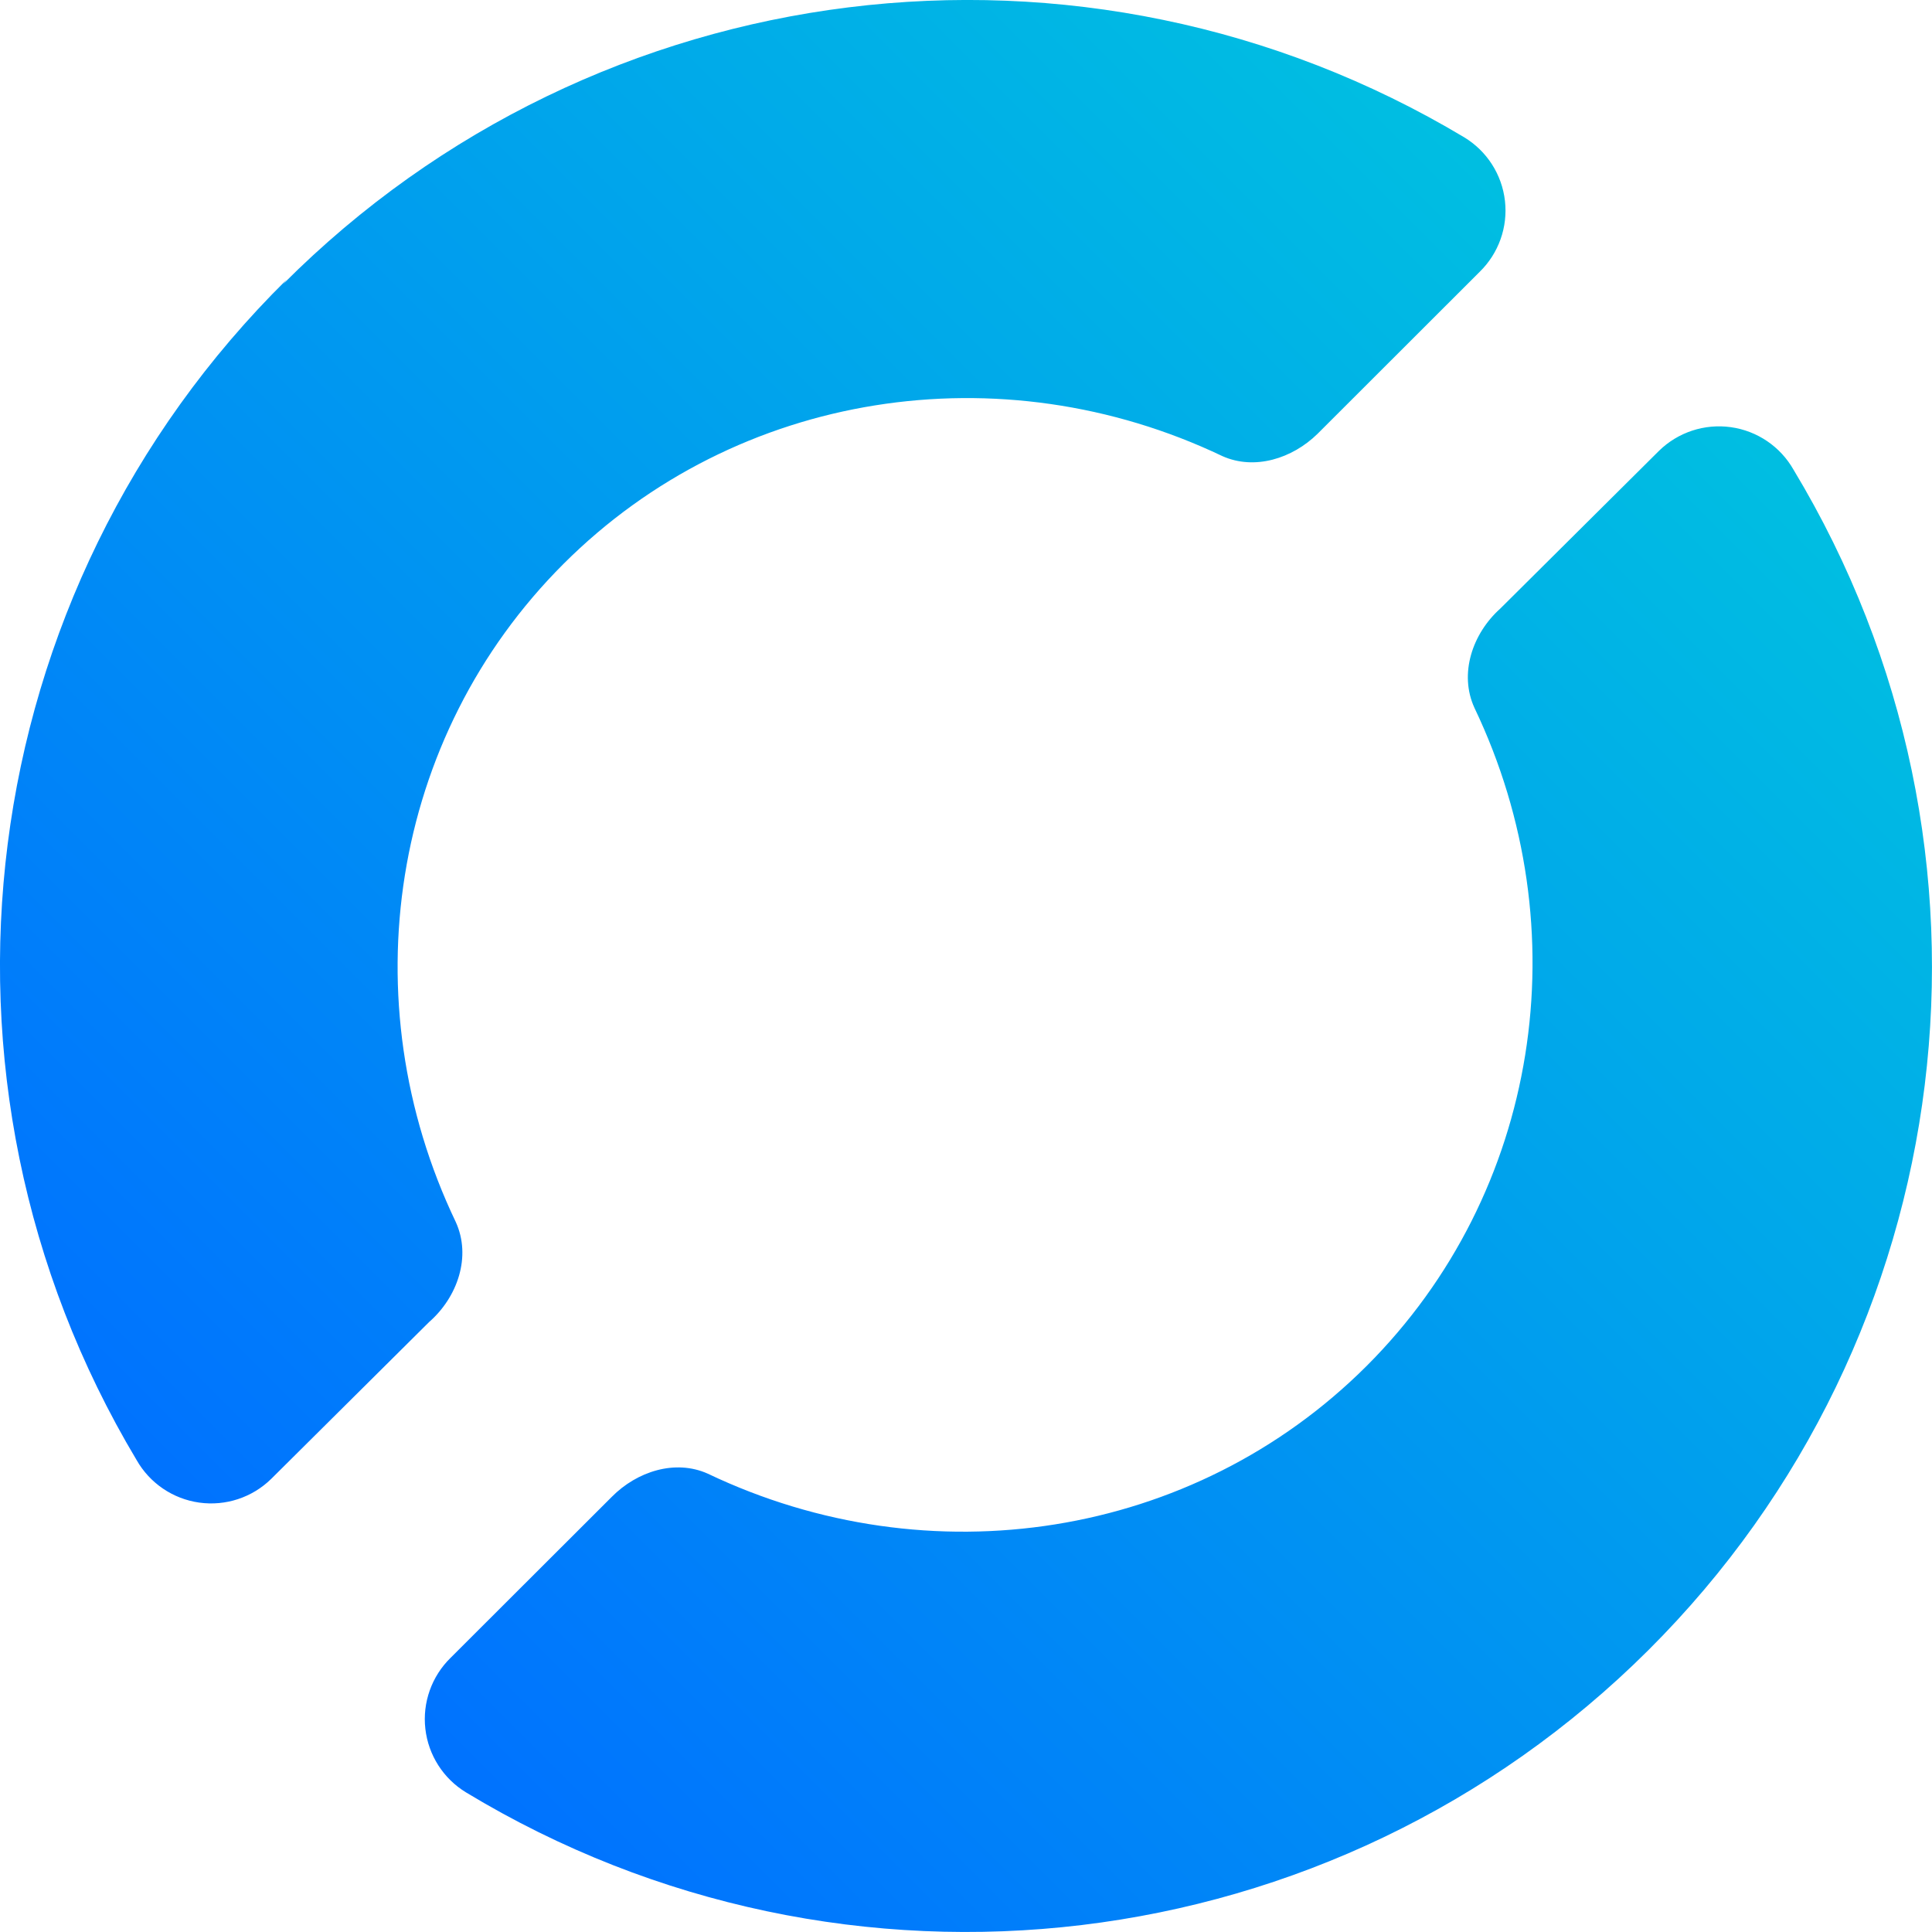
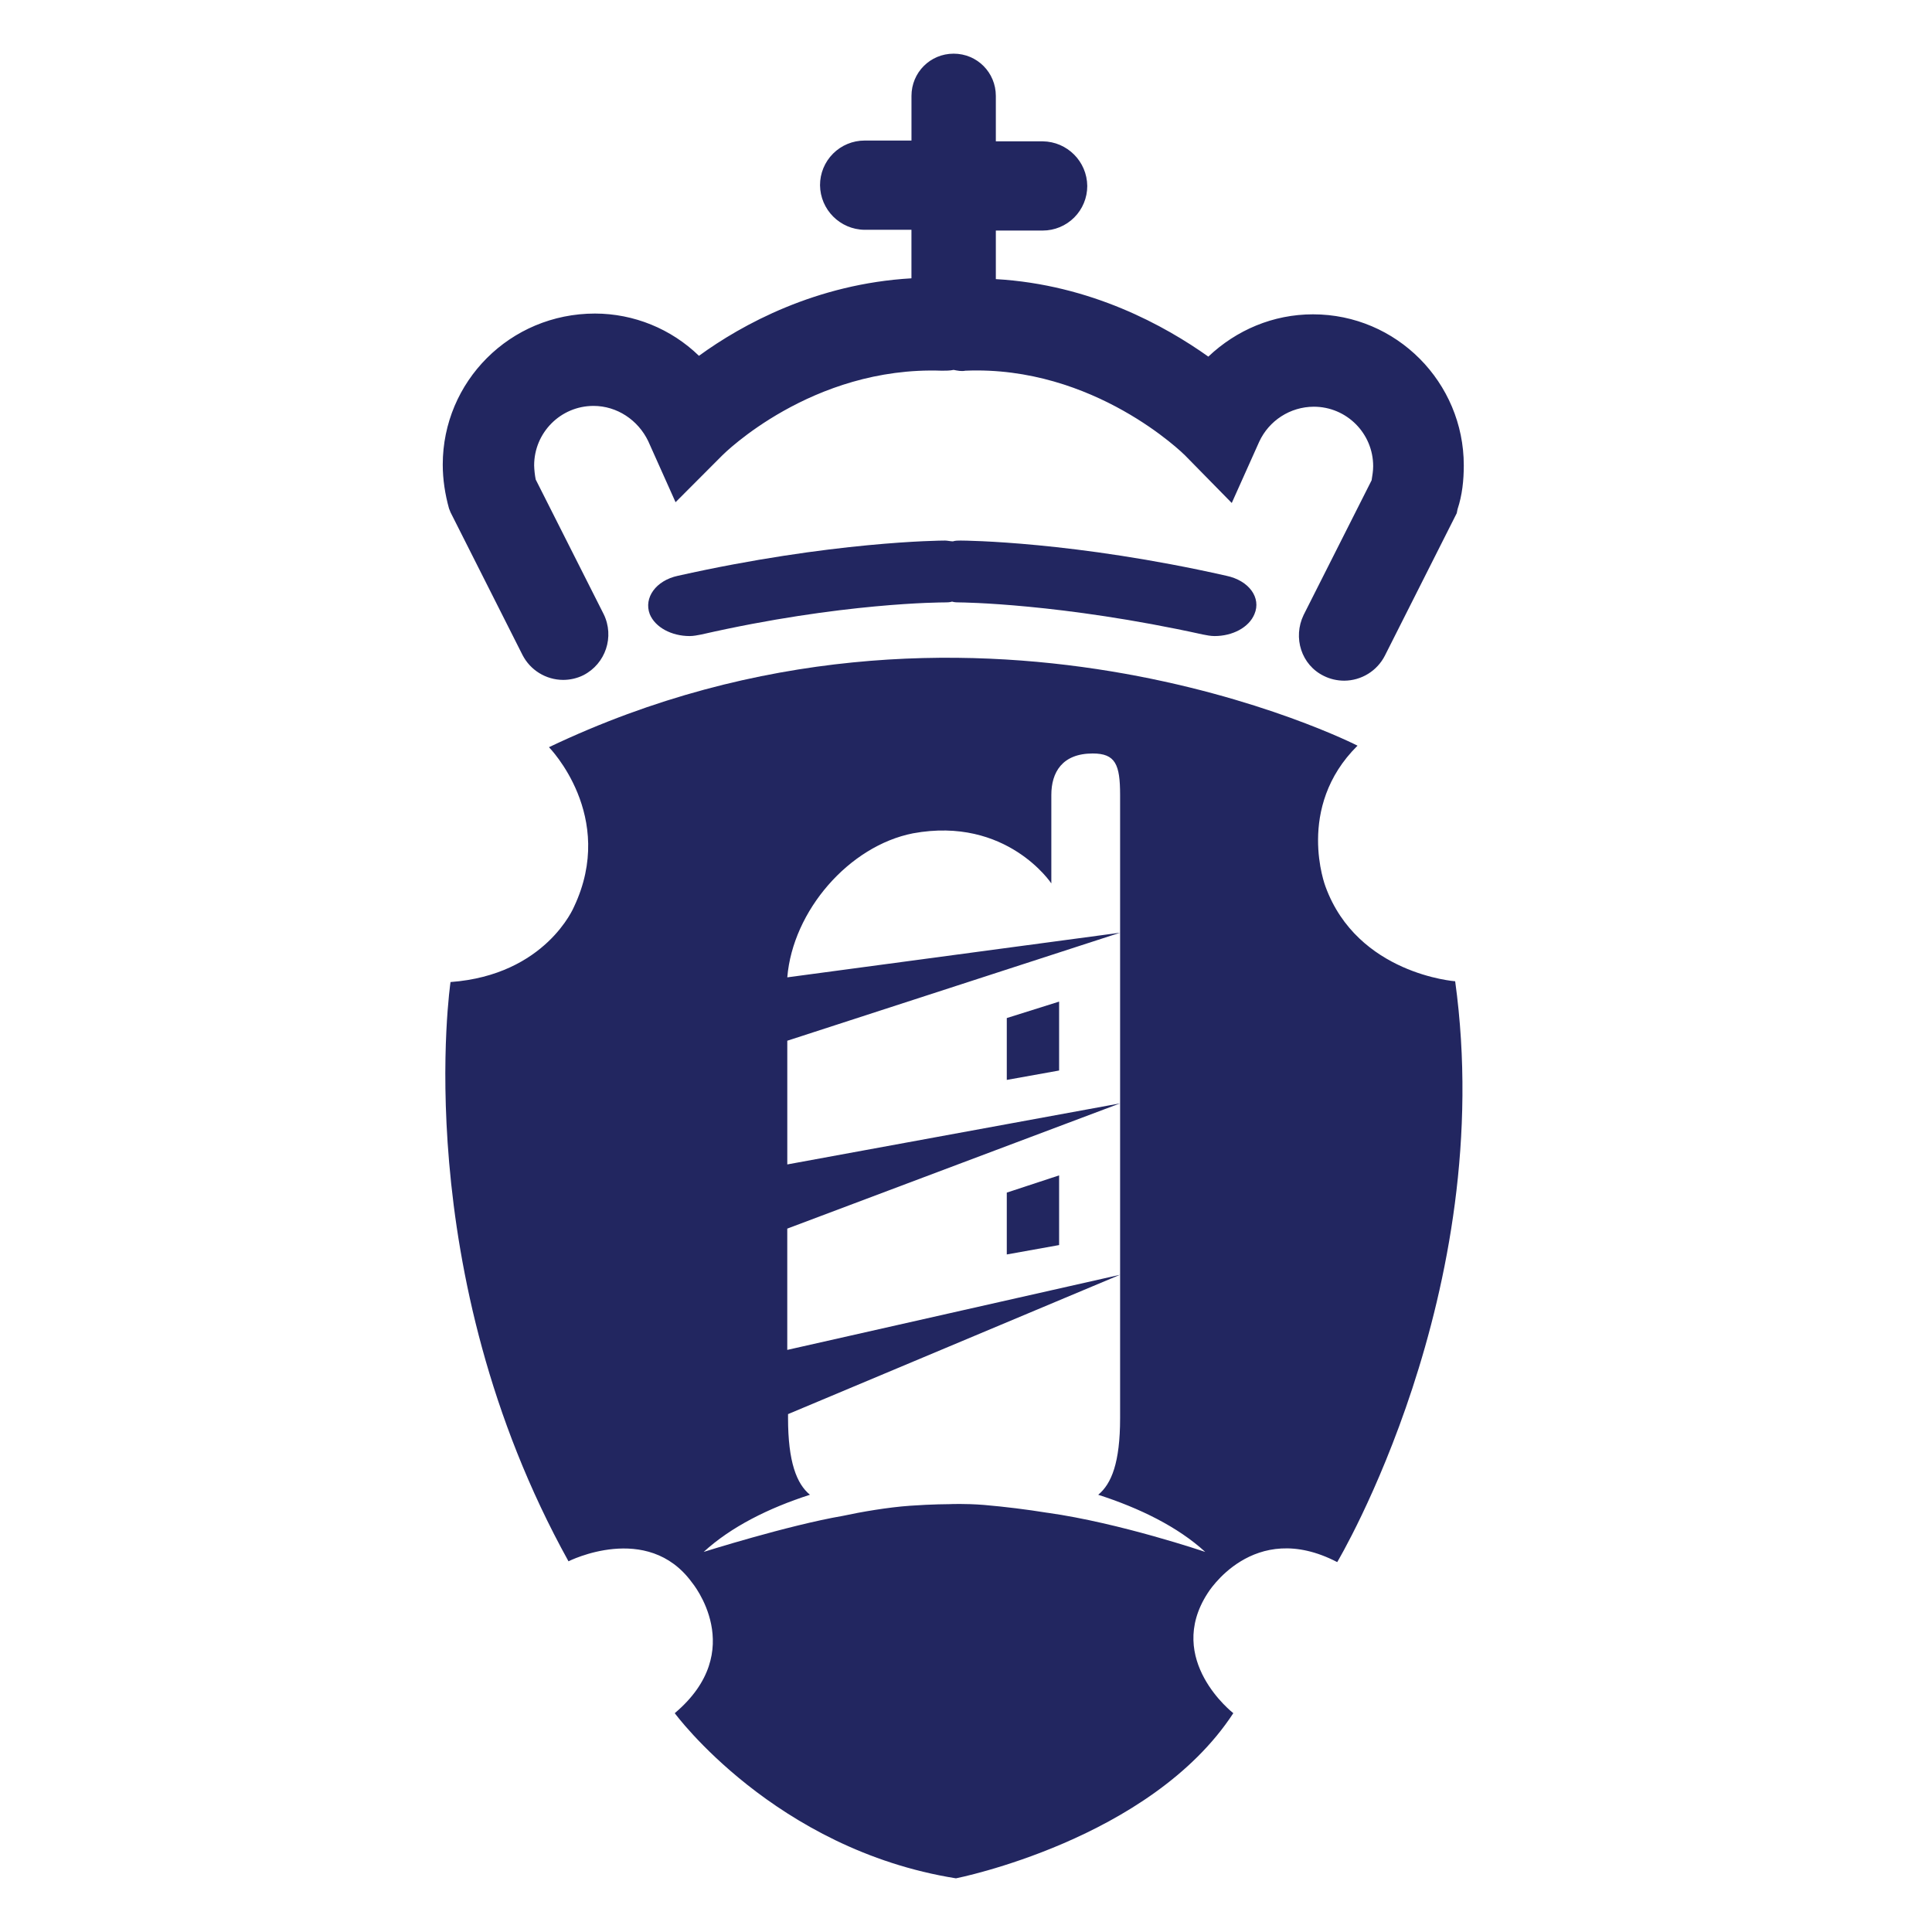
- <svg xmlns="http://www.w3.org/2000/svg" xmlns:xlink="http://www.w3.org/1999/xlink" xml:space="preserve" viewBox="66.993 897.484 26 26">
-   <linearGradient id="a" x1=".148" x2=".845" y1=".851" y2=".154" gradientTransform="matrix(26.301 0 0 26.331 90.674 911.757)" gradientUnits="userSpaceOnUse">
-     <stop offset="0" stop-color="#0071ff" />
-     <stop offset="1" stop-color="#00bfe1" />
-   </linearGradient>
-   <defs>
-     <linearGradient xlink:href="#a" id="b" x1=".148" x2=".845" y1=".851" y2=".154" gradientTransform="matrix(26.00048 0 0 25.99935 66.993 897.485)" gradientUnits="userSpaceOnUse" />
-   </defs>
-   <path fill="url(#b)" d="m89.318 903.552-2.135 2.122c-.376.337-.558.879-.347 1.337 1.422 2.976.882 6.524-1.452 8.856-2.335 2.331-5.887 2.87-8.866 1.449-.439-.197-.954-.03-1.292.312l-2.17 2.167a1.154 1.154 0 0 0 .208 1.81 13.005 13.005 0 0 0 15.91-1.912 12.97 12.97 0 0 0 1.956-15.887 1.154 1.154 0 0 0-1.812-.254zm-18.467-2.305a12.969 12.969 0 0 0-2.02 15.885 1.154 1.154 0 0 0 1.812.254l2.124-2.11c.385-.336.572-.884.359-1.348-1.423-2.976-.884-6.524 1.451-8.856 2.334-2.332 5.887-2.871 8.866-1.45.434.194.942.033 1.281-.3l2.182-2.18a1.152 1.152 0 0 0-.208-1.81 13.009 13.009 0 0 0-15.893 1.973z" />
+ <svg xmlns="http://www.w3.org/2000/svg" width="72" height="72" viewBox="-16.5 -2 72 72" fill="none">
+   <path fill="#222660" d="m.291 17.095 2.679 5.31a1.71 1.71 0 0 0 1.513.933c.262 0 .524-.059.757-.175a1.711 1.711 0 0 0 .757-2.276L3.464 15.87a3.221 3.221 0 0 1-.058-.525c0-1.226.99-2.218 2.213-2.218.873 0 1.66.525 2.038 1.313l1.019 2.276 1.746-1.75c.03-.03 3.32-3.326 8.181-3.151.146 0 .291 0 .437-.03.146.03.291.059.437.03 4.803-.204 8.151 3.121 8.18 3.15l1.747 1.78 1.02-2.276a2.248 2.248 0 0 1 2.037-1.312c1.223 0 2.213.991 2.213 2.217 0 .175-.03.35-.058.525l-2.533 5.017c-.408.846-.088 1.867.757 2.276.233.116.495.175.757.175a1.71 1.71 0 0 0 1.514-.934l2.678-5.309.029-.146c.175-.525.233-1.08.233-1.634 0-3.092-2.504-5.63-5.619-5.63-1.485 0-2.853.584-3.901 1.576-1.601-1.138-4.367-2.684-7.919-2.888v-1.81h1.747a1.66 1.66 0 0 0 1.66-1.662 1.68 1.68 0 0 0-1.66-1.663h-1.747V1.575C20.612.7 19.913 0 19.04 0c-.873 0-1.572.7-1.572 1.575v1.663H15.72a1.66 1.66 0 0 0-1.66 1.663 1.68 1.68 0 0 0 1.66 1.663h1.747v1.808c-3.552.205-6.318 1.722-7.919 2.888a5.58 5.58 0 0 0-3.872-1.575C2.504 9.685 0 12.223 0 15.315c0 .555.087 1.109.233 1.634l.058.146Z" />
+   <path fill="#222660" d="M19.302 18.145c-.087 0-.204 0-.291.03-.087 0-.204-.03-.291-.03-.175 0-4.222.03-9.957 1.313-.815.175-1.28.817-1.048 1.43.204.495.815.816 1.485.816.145 0 .29-.03.436-.058 5.24-1.196 8.996-1.196 9.055-1.196.087 0 .204 0 .29-.03.088.03.205.03.292.03.03 0 3.756.029 9.054 1.196.146.029.291.058.437.058.67 0 1.28-.32 1.485-.817.262-.612-.204-1.254-1.048-1.43-5.678-1.283-9.753-1.312-9.899-1.312Zm3.232 36.232a32.533 32.533 0 0 0-2.359-.292c-.727-.058-1.28-.03-1.28-.03s-.641 0-1.485.06c-.816.057-1.834.232-2.504.378-2.038.35-5.182 1.342-5.182 1.342 1.019-.933 2.416-1.633 3.96-2.13-.496-.408-.816-1.224-.816-2.858V50.7l12.373-5.193-12.402 2.8v-4.52L25.24 39.12 12.84 41.395v-4.61L25.24 32.76 12.84 34.423c.204-2.48 2.3-4.9 4.687-5.368 3.494-.641 5.153 1.867 5.153 1.867v-3.296c0-.846.408-1.546 1.543-1.546.845 0 1.02.408 1.02 1.546v23.22c0 1.664-.321 2.451-.816 2.86 1.543.496 2.97 1.196 3.989 2.13 0 0-3.174-1.08-5.881-1.46ZM37.73 34.569s-3.64-.263-4.833-3.53c0 0-1.136-2.946 1.194-5.25 0 0-14.47-7.41-30.133.057 0 0 2.533 2.568.932 5.951 0 0-1.048 2.539-4.6 2.801 0 0-1.601 10.764 4.396 21.587 0 0 2.94-1.487 4.6.788 0 0 2.125 2.538-.64 4.872 0 0 3.726 5.076 10.48 6.155 0 0 7.25-1.43 10.336-6.155 0 0-2.562-1.984-.961-4.464 0 0 1.688-2.8 4.833-1.166 0 0 5.997-10.036 4.396-21.646Z" />
+   <path fill="#222660" d="m22.97 37.895-1.95.35V35.94l1.95-.613v2.568Zm0 6.505-1.95.35v-2.305l1.95-.642V44.4Z" />
</svg>
